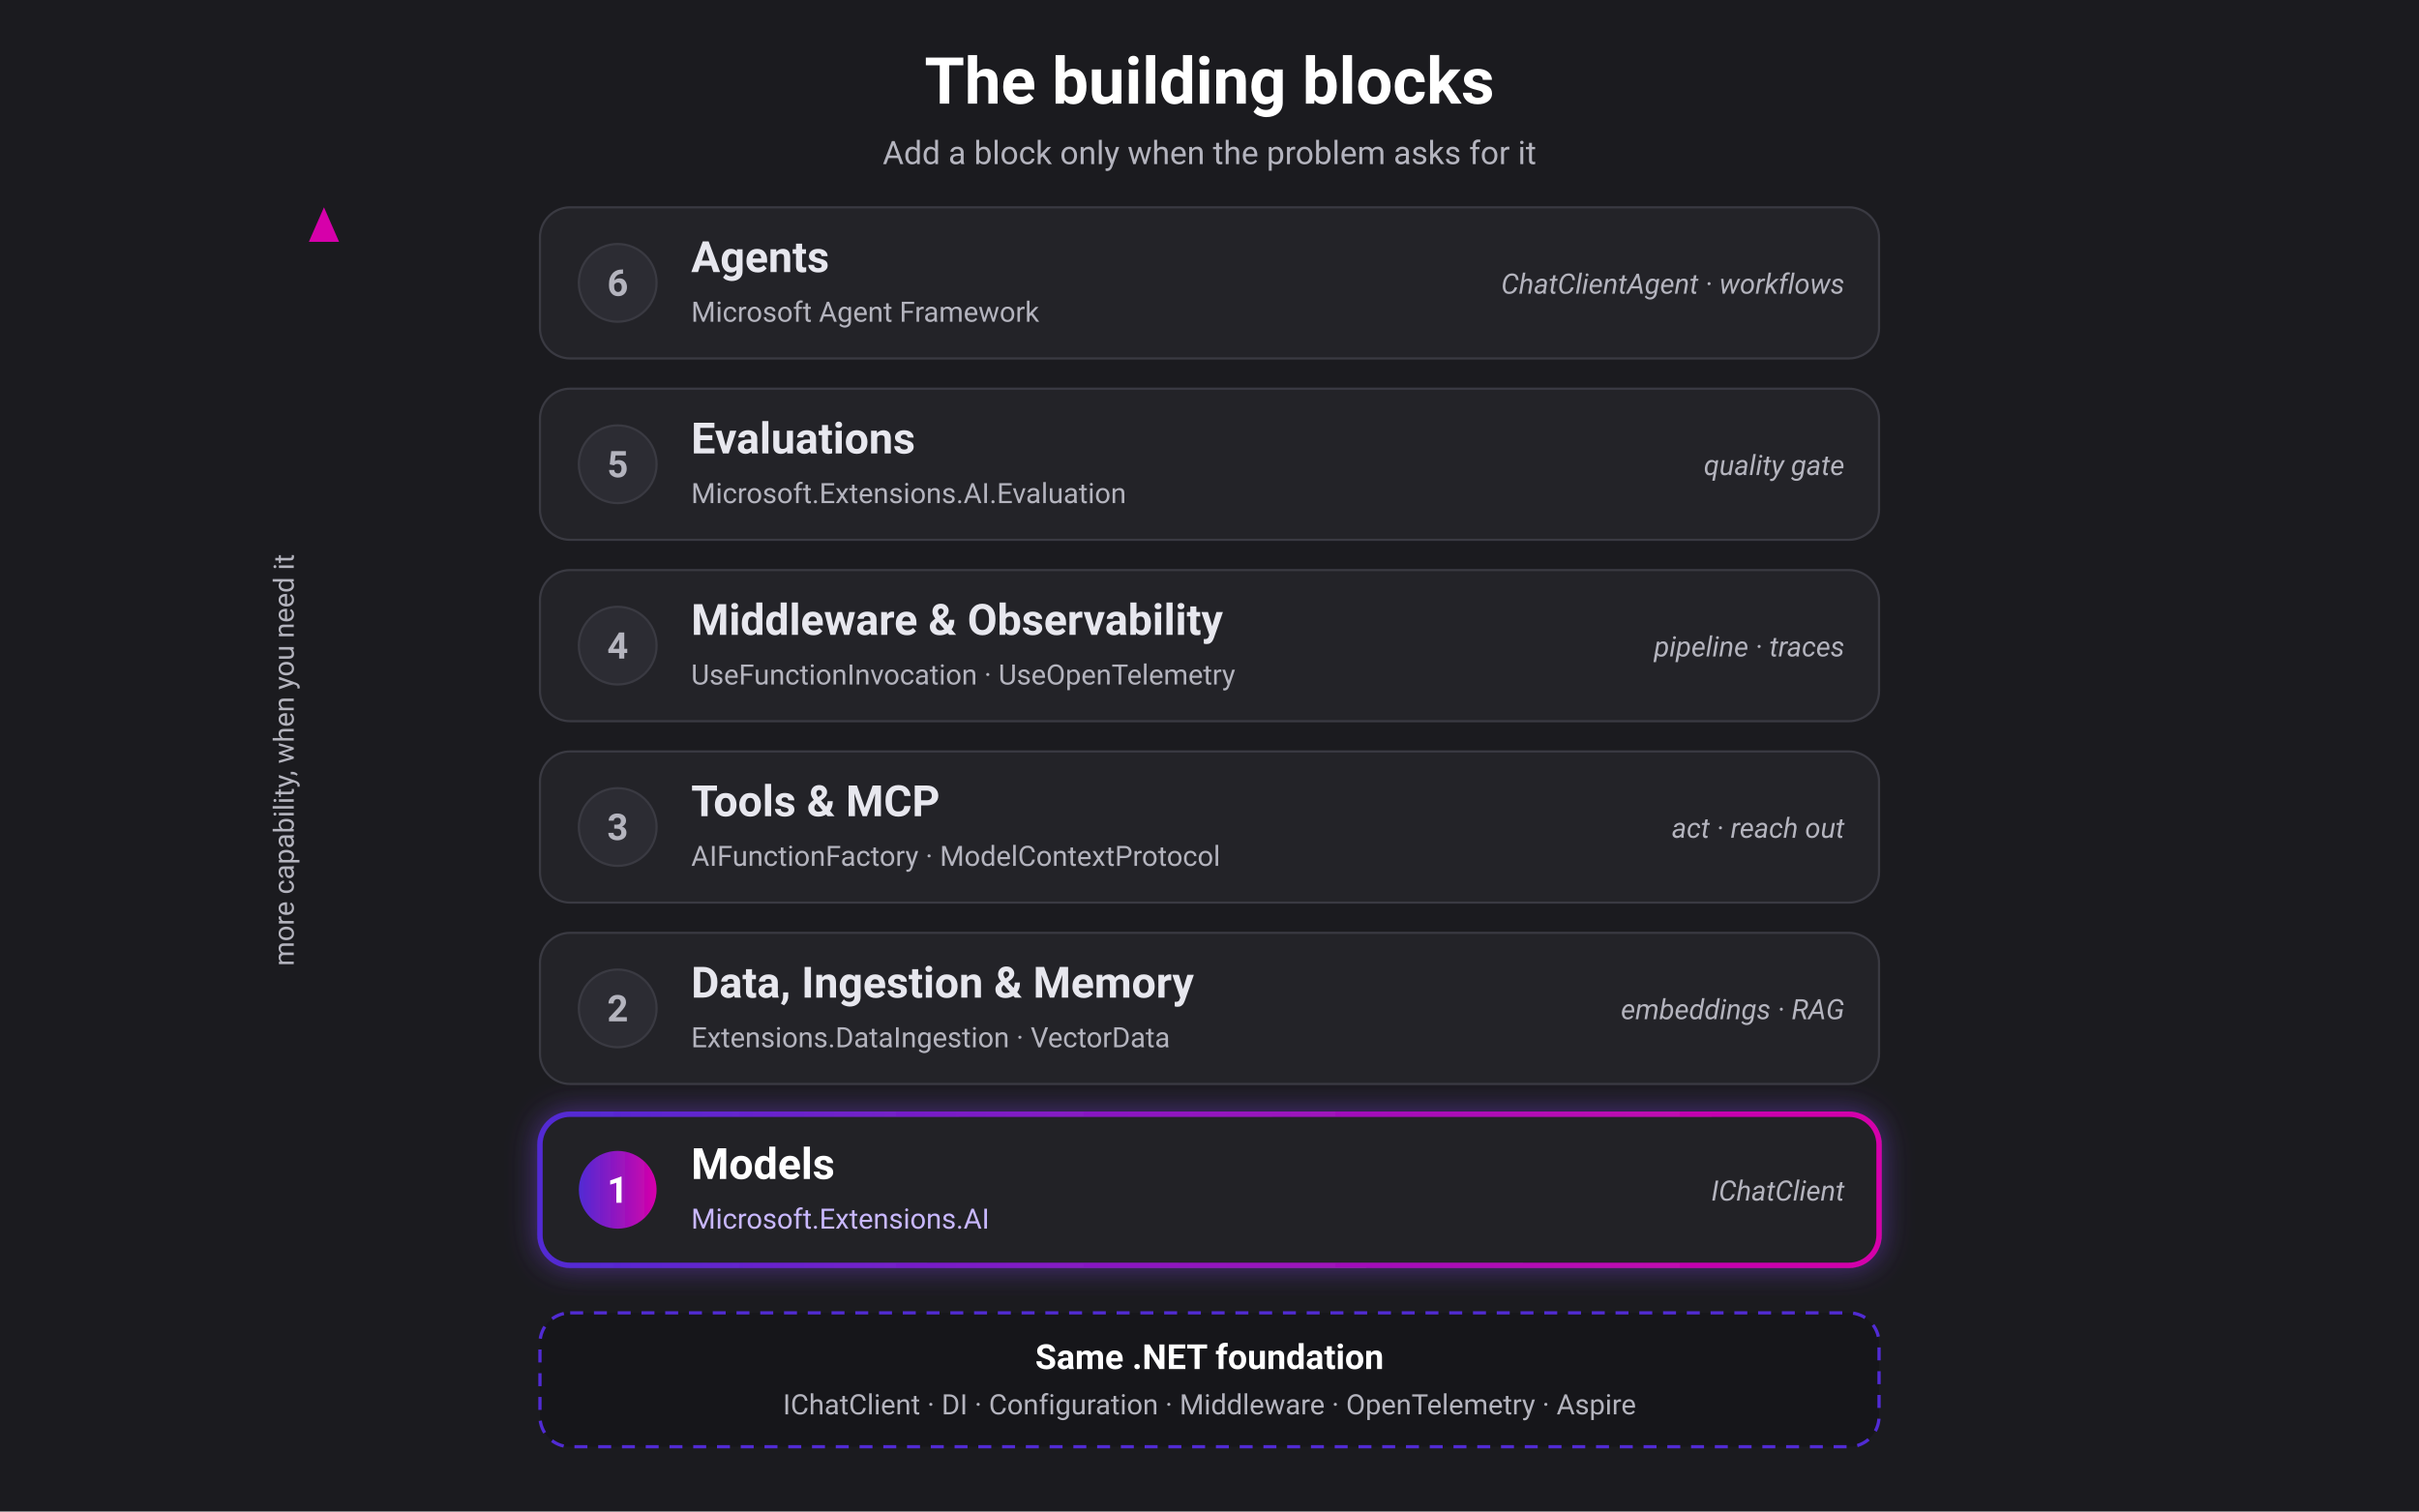
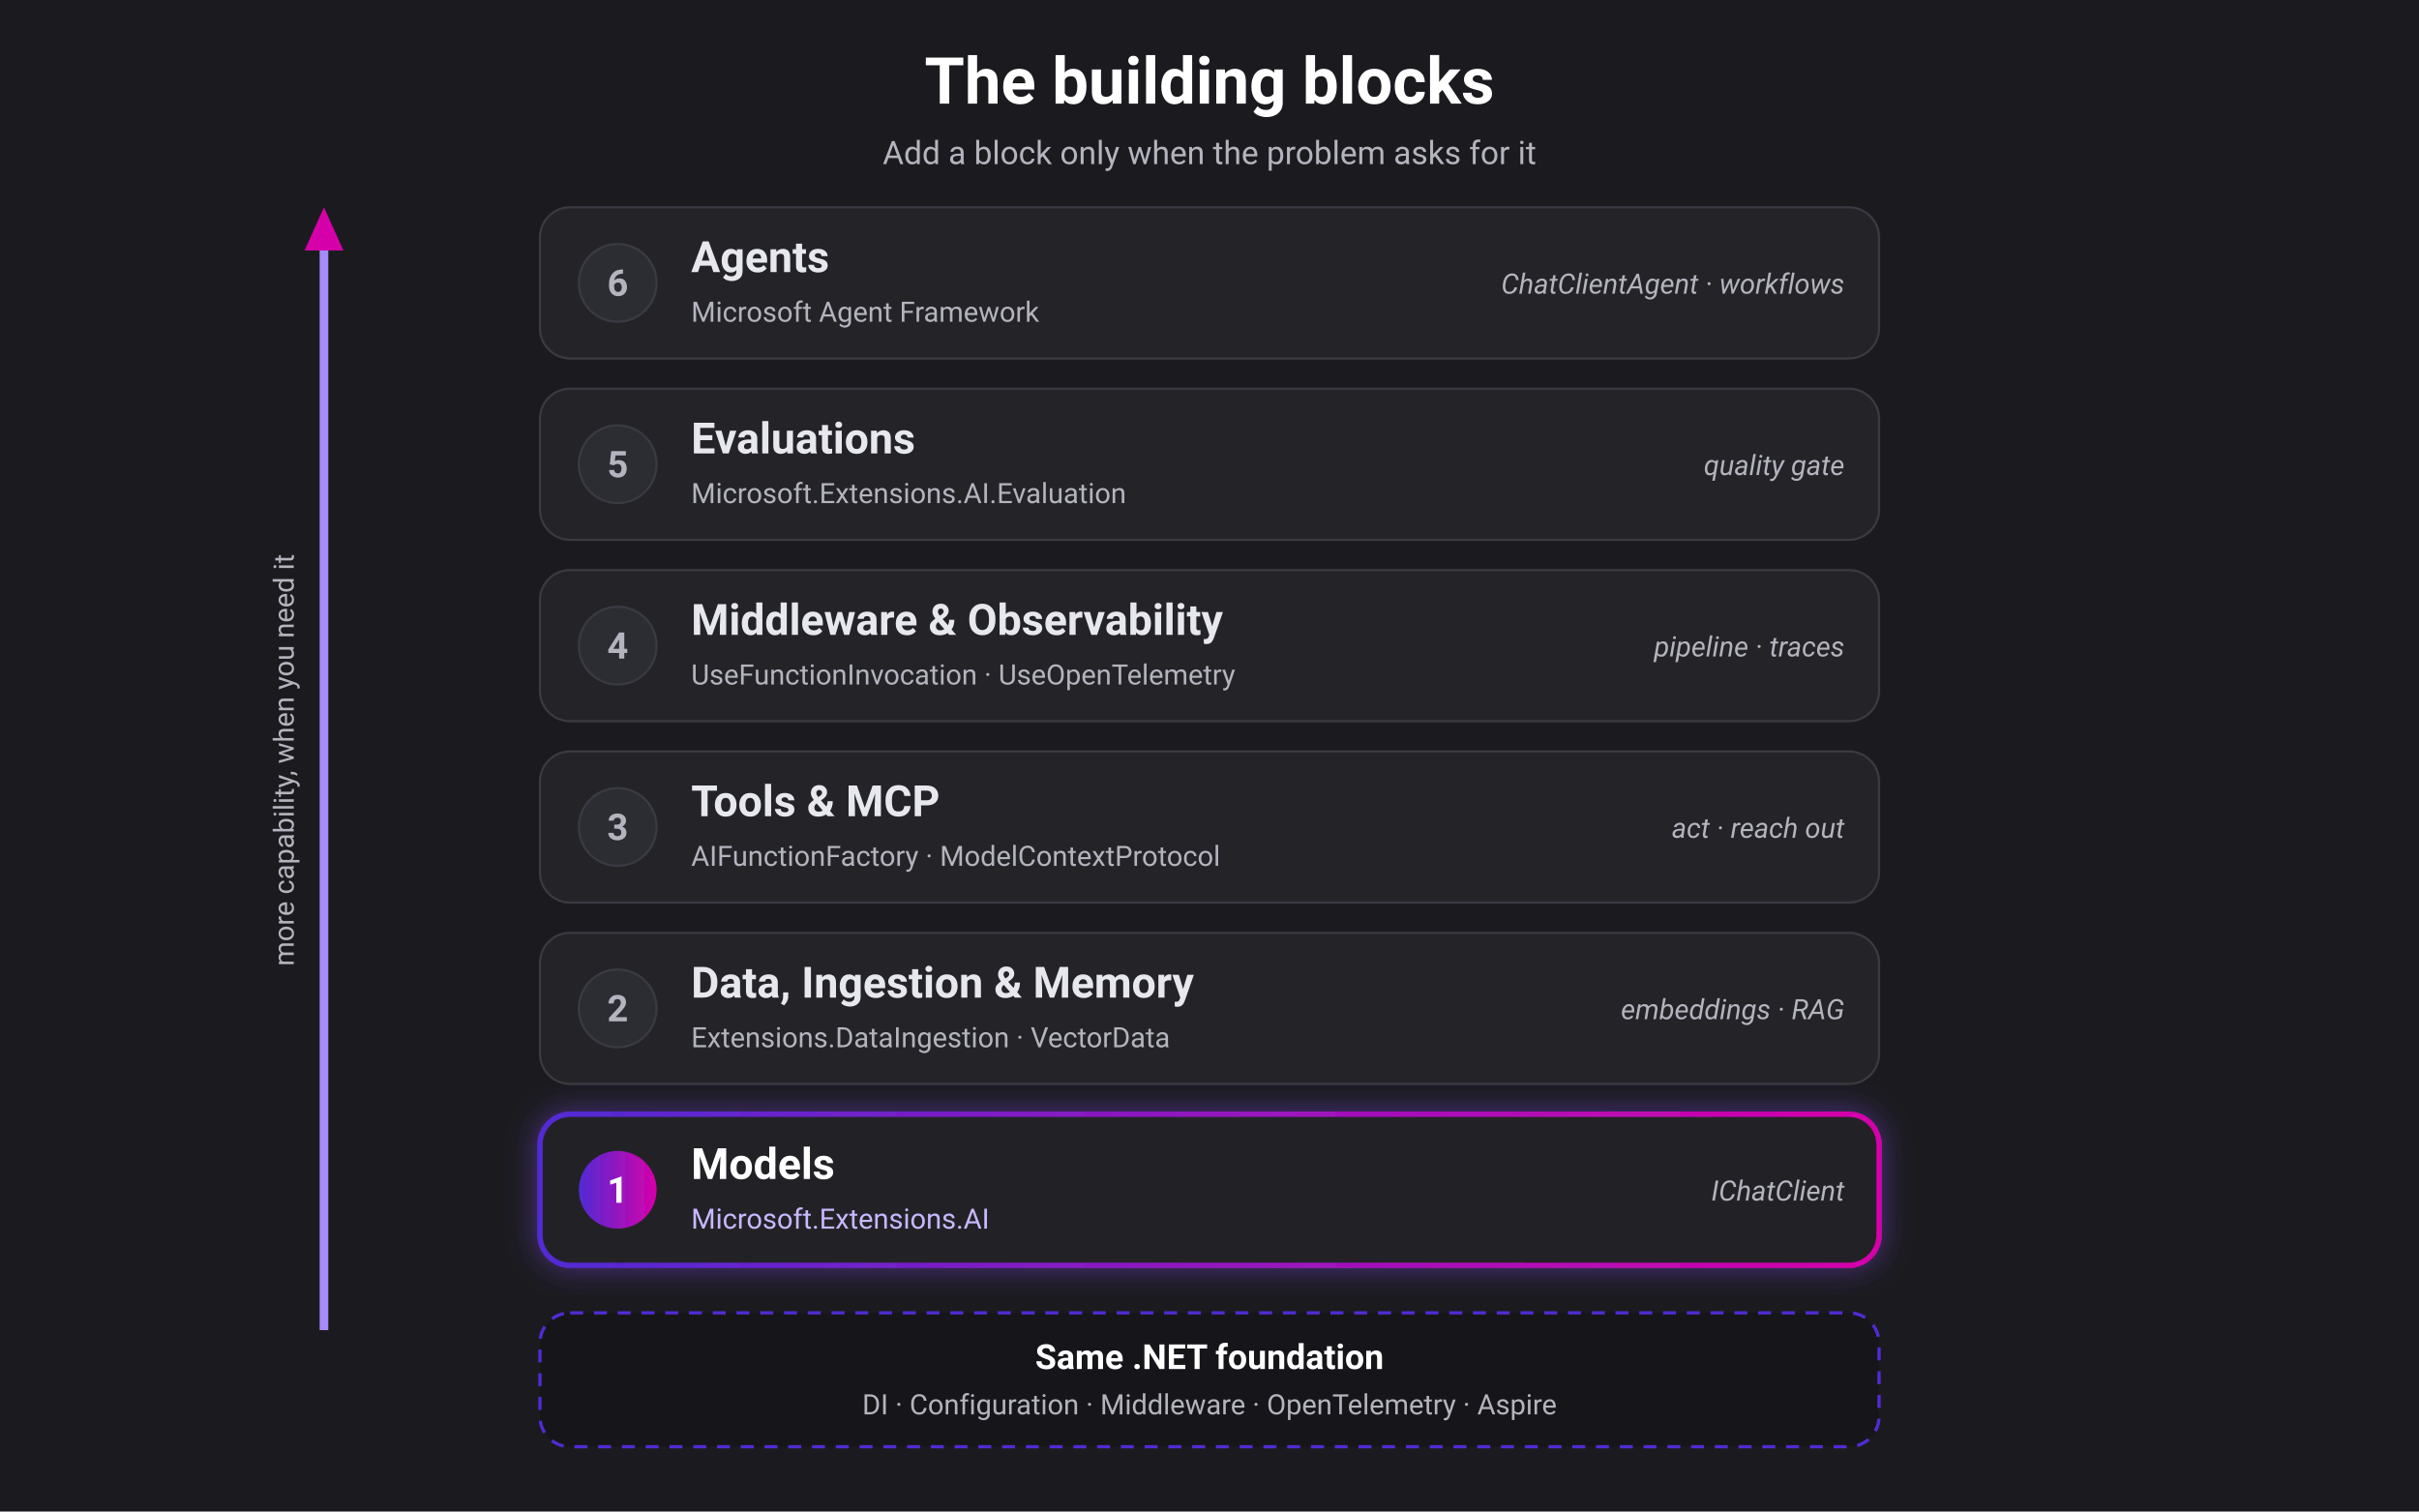
<svg xmlns="http://www.w3.org/2000/svg" viewBox="0 0 1120 700" width="1120" height="700" role="img">
  <defs>
    <linearGradient id="grad" x1="0" y1="0" x2="1" y2="0">
      <stop offset="0" stop-color="#512bd4" />
      <stop offset="1" stop-color="#d600aa" />
    </linearGradient>
    <linearGradient id="gradV" x1="0" y1="1" x2="0" y2="0">
-       <stop offset="0" stop-color="#512bd4" />
+       <stop offset="0" stop-color="#a78bfa" />
      <stop offset="1" stop-color="#d600aa" />
    </linearGradient>
    <filter id="soft" x="-20%" y="-20%" width="140%" height="140%">
      <feDropShadow dx="0" dy="0" stdDeviation="7" flood-color="#8a4bff" flood-opacity="0.45" />
    </filter>
  </defs>
  <rect width="1120" height="700" fill="#1b1b1f" />
  <text x="560" y="48" text-anchor="middle" fill="#ffffff" font-family="'Segoe UI', system-ui, -apple-system, Roboto, sans-serif" font-size="30" font-weight="700">The building blocks</text>
  <text x="560" y="76" text-anchor="middle" fill="#b4b4be" font-family="'Segoe UI', system-ui, -apple-system, Roboto, sans-serif" font-size="15">Add a block only when the problem asks for it</text>
  <g>
    <rect x="250" y="96" width="620" height="70" rx="14" fill="#232328" stroke="#3a3a42" stroke-width="1" />
    <circle cx="286" cy="131" r="18" fill="#2c2c33" stroke="#3a3a42" />
    <text x="286" y="137" text-anchor="middle" fill="#b4b4be" font-family="'Segoe UI', system-ui, -apple-system, Roboto, sans-serif" font-size="17" font-weight="700">6</text>
    <text x="320" y="126" fill="#e7e7ee" font-family="'Segoe UI', system-ui, -apple-system, Roboto, sans-serif" font-size="20" font-weight="700">Agents</text>
    <text x="320" y="149" fill="#b4b4be" font-family="'Segoe UI', system-ui, -apple-system, Roboto, sans-serif" font-size="13">Microsoft Agent Framework</text>
    <text x="854" y="136" text-anchor="end" fill="#b4b4be" font-family="'Segoe UI', system-ui, -apple-system, Roboto, sans-serif" font-size="13" font-style="italic">ChatClientAgent · workflows</text>
  </g>
  <g>
    <rect x="250" y="180" width="620" height="70" rx="14" fill="#232328" stroke="#3a3a42" stroke-width="1" />
    <circle cx="286" cy="215" r="18" fill="#2c2c33" stroke="#3a3a42" />
    <text x="286" y="221" text-anchor="middle" fill="#b4b4be" font-family="'Segoe UI', system-ui, -apple-system, Roboto, sans-serif" font-size="17" font-weight="700">5</text>
    <text x="320" y="210" fill="#e7e7ee" font-family="'Segoe UI', system-ui, -apple-system, Roboto, sans-serif" font-size="20" font-weight="700">Evaluations</text>
    <text x="320" y="233" fill="#b4b4be" font-family="'Segoe UI', system-ui, -apple-system, Roboto, sans-serif" font-size="13">Microsoft.Extensions.AI.Evaluation</text>
    <text x="854" y="220" text-anchor="end" fill="#b4b4be" font-family="'Segoe UI', system-ui, -apple-system, Roboto, sans-serif" font-size="13" font-style="italic">quality gate</text>
  </g>
  <g>
    <rect x="250" y="264" width="620" height="70" rx="14" fill="#232328" stroke="#3a3a42" stroke-width="1" />
    <circle cx="286" cy="299" r="18" fill="#2c2c33" stroke="#3a3a42" />
    <text x="286" y="305" text-anchor="middle" fill="#b4b4be" font-family="'Segoe UI', system-ui, -apple-system, Roboto, sans-serif" font-size="17" font-weight="700">4</text>
    <text x="320" y="294" fill="#e7e7ee" font-family="'Segoe UI', system-ui, -apple-system, Roboto, sans-serif" font-size="20" font-weight="700">Middleware &amp; Observability</text>
    <text x="320" y="317" fill="#b4b4be" font-family="'Segoe UI', system-ui, -apple-system, Roboto, sans-serif" font-size="13">UseFunctionInvocation · UseOpenTelemetry</text>
    <text x="854" y="304" text-anchor="end" fill="#b4b4be" font-family="'Segoe UI', system-ui, -apple-system, Roboto, sans-serif" font-size="13" font-style="italic">pipeline · traces</text>
  </g>
  <g>
    <rect x="250" y="348" width="620" height="70" rx="14" fill="#232328" stroke="#3a3a42" stroke-width="1" />
    <circle cx="286" cy="383" r="18" fill="#2c2c33" stroke="#3a3a42" />
    <text x="286" y="389" text-anchor="middle" fill="#b4b4be" font-family="'Segoe UI', system-ui, -apple-system, Roboto, sans-serif" font-size="17" font-weight="700">3</text>
    <text x="320" y="378" fill="#e7e7ee" font-family="'Segoe UI', system-ui, -apple-system, Roboto, sans-serif" font-size="20" font-weight="700">Tools &amp; MCP</text>
    <text x="320" y="401" fill="#b4b4be" font-family="'Segoe UI', system-ui, -apple-system, Roboto, sans-serif" font-size="13">AIFunctionFactory · ModelContextProtocol</text>
    <text x="854" y="388" text-anchor="end" fill="#b4b4be" font-family="'Segoe UI', system-ui, -apple-system, Roboto, sans-serif" font-size="13" font-style="italic">act · reach out</text>
  </g>
  <g>
    <rect x="250" y="432" width="620" height="70" rx="14" fill="#232328" stroke="#3a3a42" stroke-width="1" />
    <circle cx="286" cy="467" r="18" fill="#2c2c33" stroke="#3a3a42" />
    <text x="286" y="473" text-anchor="middle" fill="#b4b4be" font-family="'Segoe UI', system-ui, -apple-system, Roboto, sans-serif" font-size="17" font-weight="700">2</text>
    <text x="320" y="462" fill="#e7e7ee" font-family="'Segoe UI', system-ui, -apple-system, Roboto, sans-serif" font-size="20" font-weight="700">Data, Ingestion &amp; Memory</text>
    <text x="320" y="485" fill="#b4b4be" font-family="'Segoe UI', system-ui, -apple-system, Roboto, sans-serif" font-size="13">Extensions.DataIngestion · VectorData</text>
    <text x="854" y="472" text-anchor="end" fill="#b4b4be" font-family="'Segoe UI', system-ui, -apple-system, Roboto, sans-serif" font-size="13" font-style="italic">embeddings · RAG</text>
  </g>
  <g filter="url(#soft)">
    <rect x="250" y="516" width="620" height="70" rx="14" fill="#232328" stroke="url(#grad)" stroke-width="2.5" />
    <circle cx="286" cy="551" r="18" fill="url(#grad)" stroke="none" />
    <text x="286" y="557" text-anchor="middle" fill="#ffffff" font-family="'Segoe UI', system-ui, -apple-system, Roboto, sans-serif" font-size="17" font-weight="700">1</text>
    <text x="320" y="546" fill="#ffffff" font-family="'Segoe UI', system-ui, -apple-system, Roboto, sans-serif" font-size="20" font-weight="700">Models</text>
    <text x="320" y="569" fill="#c9b8ff" font-family="'Segoe UI', system-ui, -apple-system, Roboto, sans-serif" font-size="13">Microsoft.Extensions.AI</text>
    <text x="854" y="556" text-anchor="end" fill="#b4b4be" font-family="'Segoe UI', system-ui, -apple-system, Roboto, sans-serif" font-size="13" font-style="italic">IChatClient</text>
  </g>
  <rect x="250" y="608" width="620" height="62" rx="14" fill="#16161a" stroke="#512bd4" stroke-width="1.5" stroke-dasharray="6 5" />
  <text x="560" y="634" text-anchor="middle" fill="#ffffff" font-family="'Segoe UI', system-ui, -apple-system, Roboto, sans-serif" font-size="16" font-weight="700">Same .NET foundation</text>
-   <text x="560" y="655" text-anchor="middle" fill="#b4b4be" font-family="'Segoe UI', system-ui, -apple-system, Roboto, sans-serif" font-size="13">IChatClient · DI · Configuration · Middleware · OpenTelemetry · Aspire</text>
-   <line x1="150" y1="618" x2="150" y2="102" stroke="url(#gradV)" stroke-width="3" />
-   <path d="M 143 112 L 150 96 L 157 112 Z" fill="#d600aa" />
+   <text x="560" y="655" text-anchor="middle" fill="#b4b4be" font-family="'Segoe UI', system-ui, -apple-system, Roboto, sans-serif" font-size="13">DI · Configuration · Middleware · OpenTelemetry · Aspire</text>
+   <line x1="150" y1="616" x2="150" y2="104" stroke="#a78bfa" stroke-width="4" />
+   <path d="M 141 116 L 150 96 L 159 116 Z" fill="#d600aa" />
  <text x="136" y="352" fill="#b4b4be" font-family="'Segoe UI', system-ui, -apple-system, Roboto, sans-serif" font-size="13" transform="rotate(-90 136 352)" text-anchor="middle">more capability, when you need it</text>
</svg>
